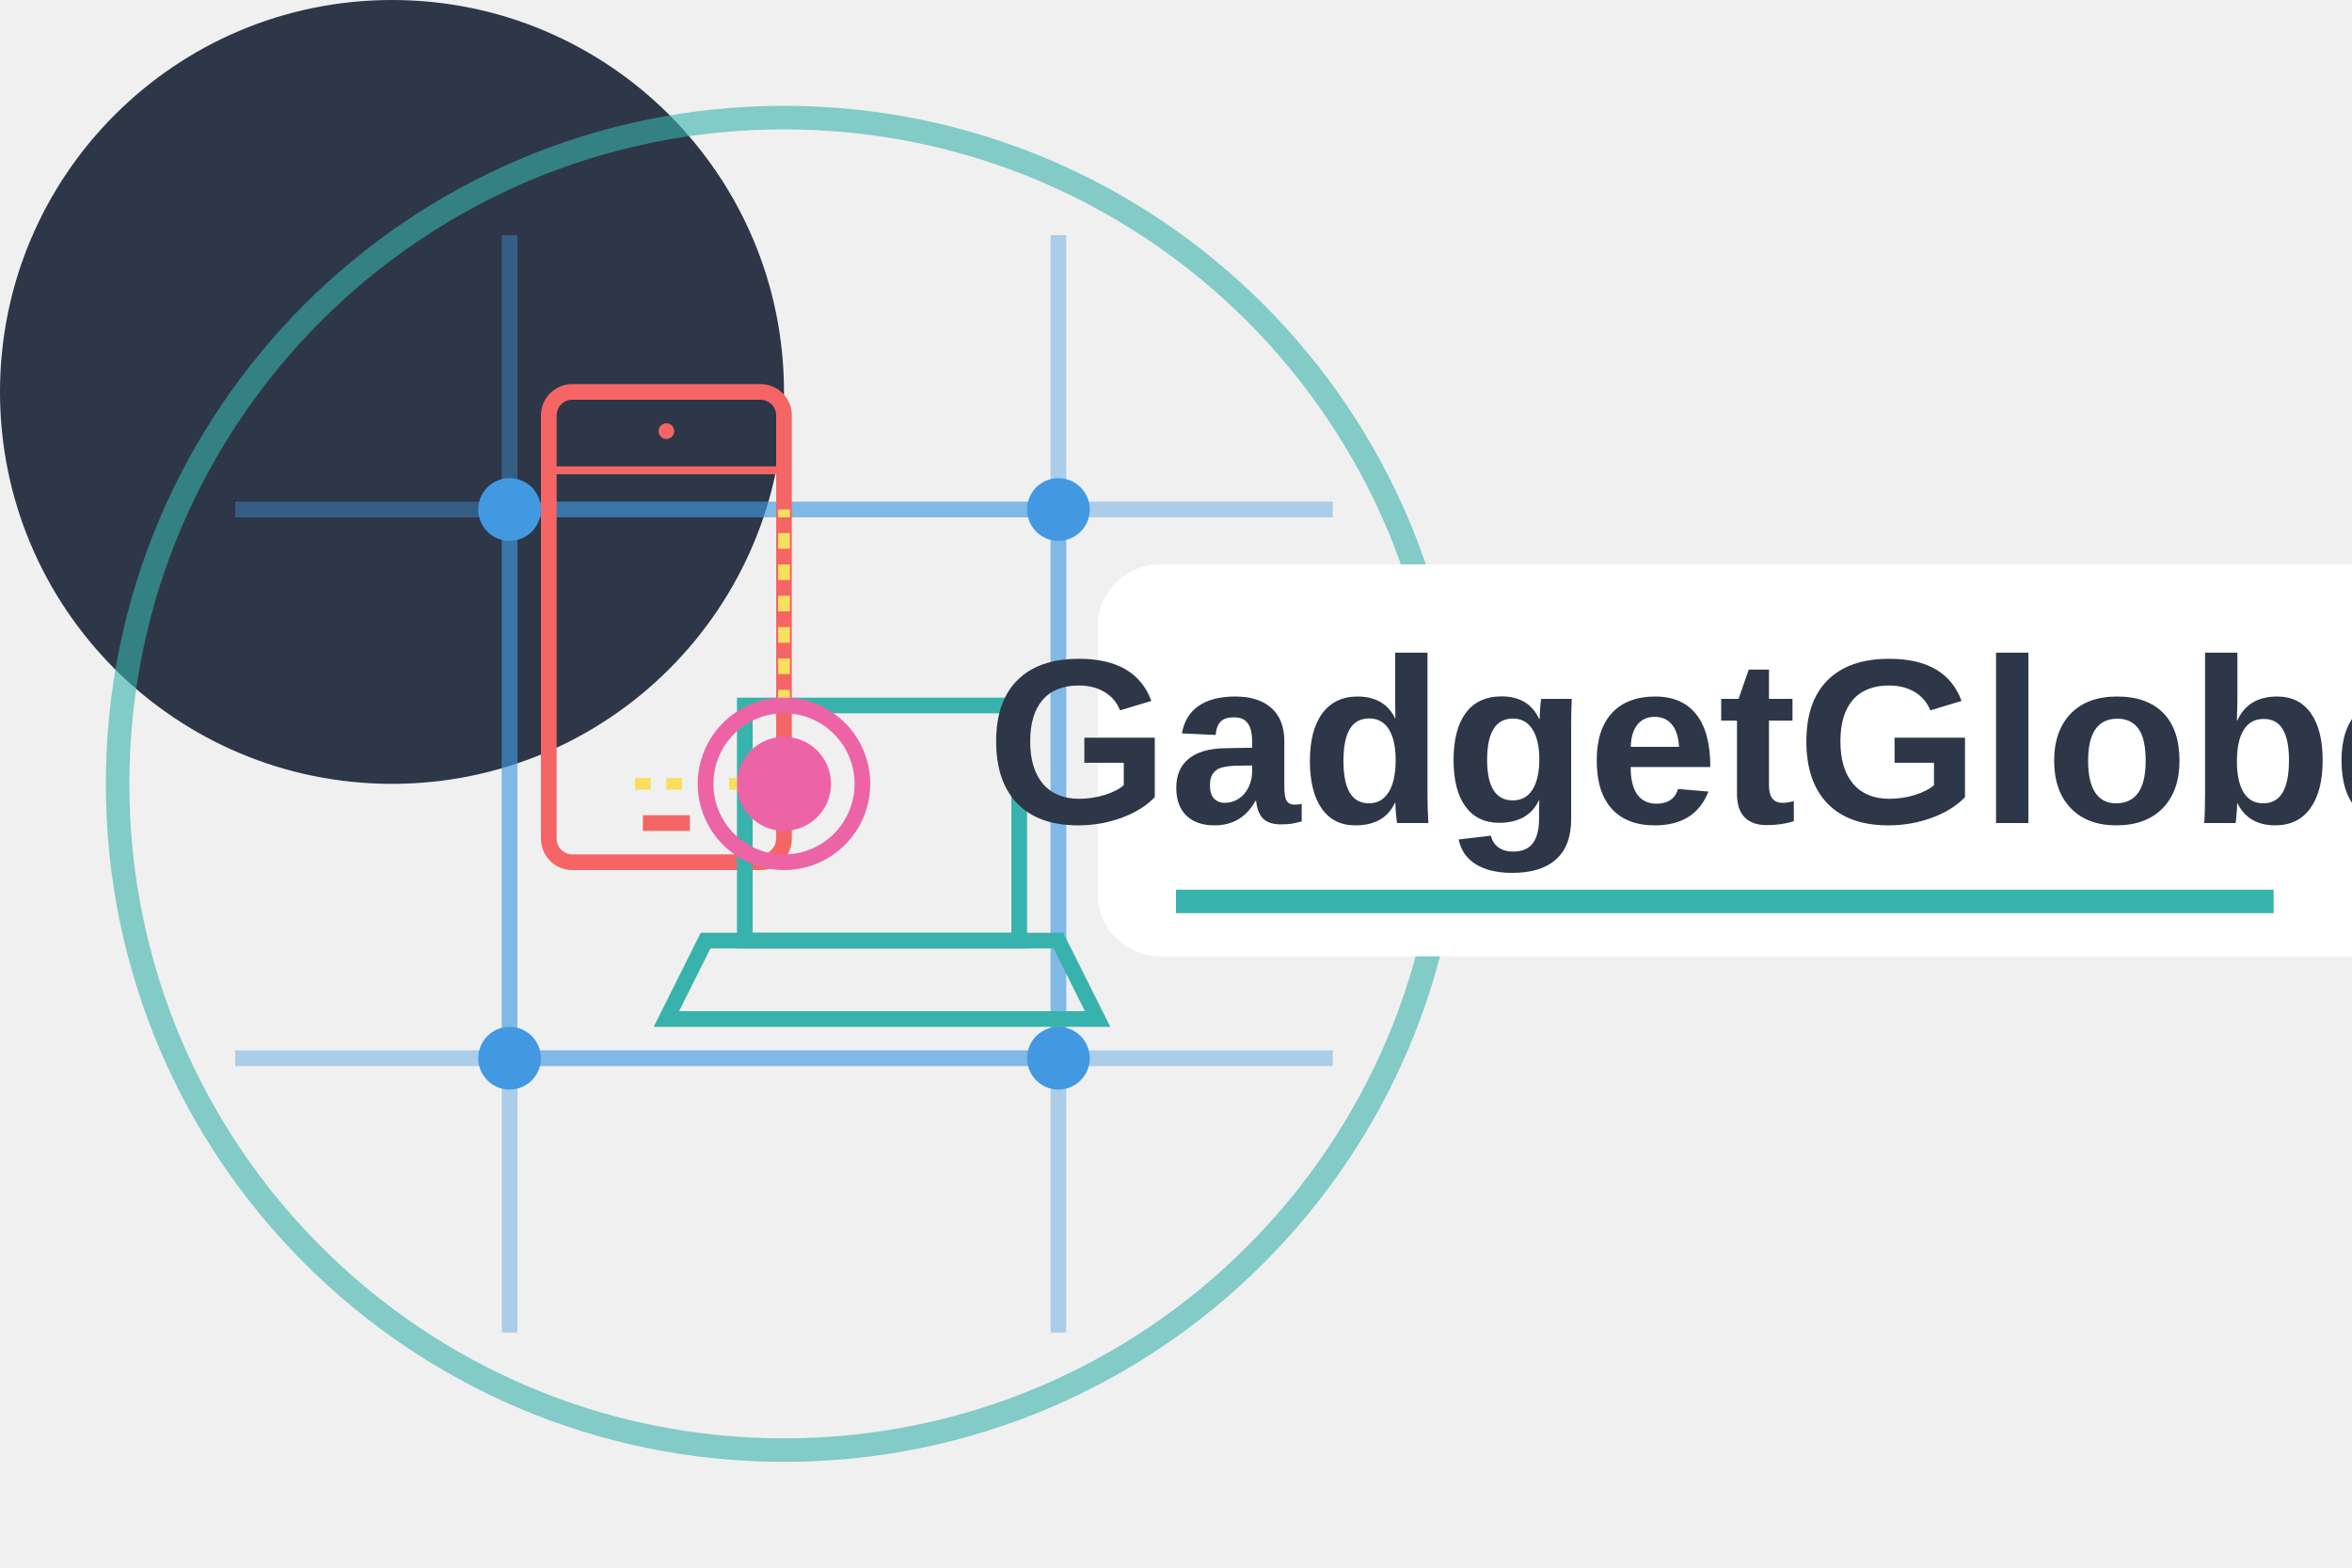
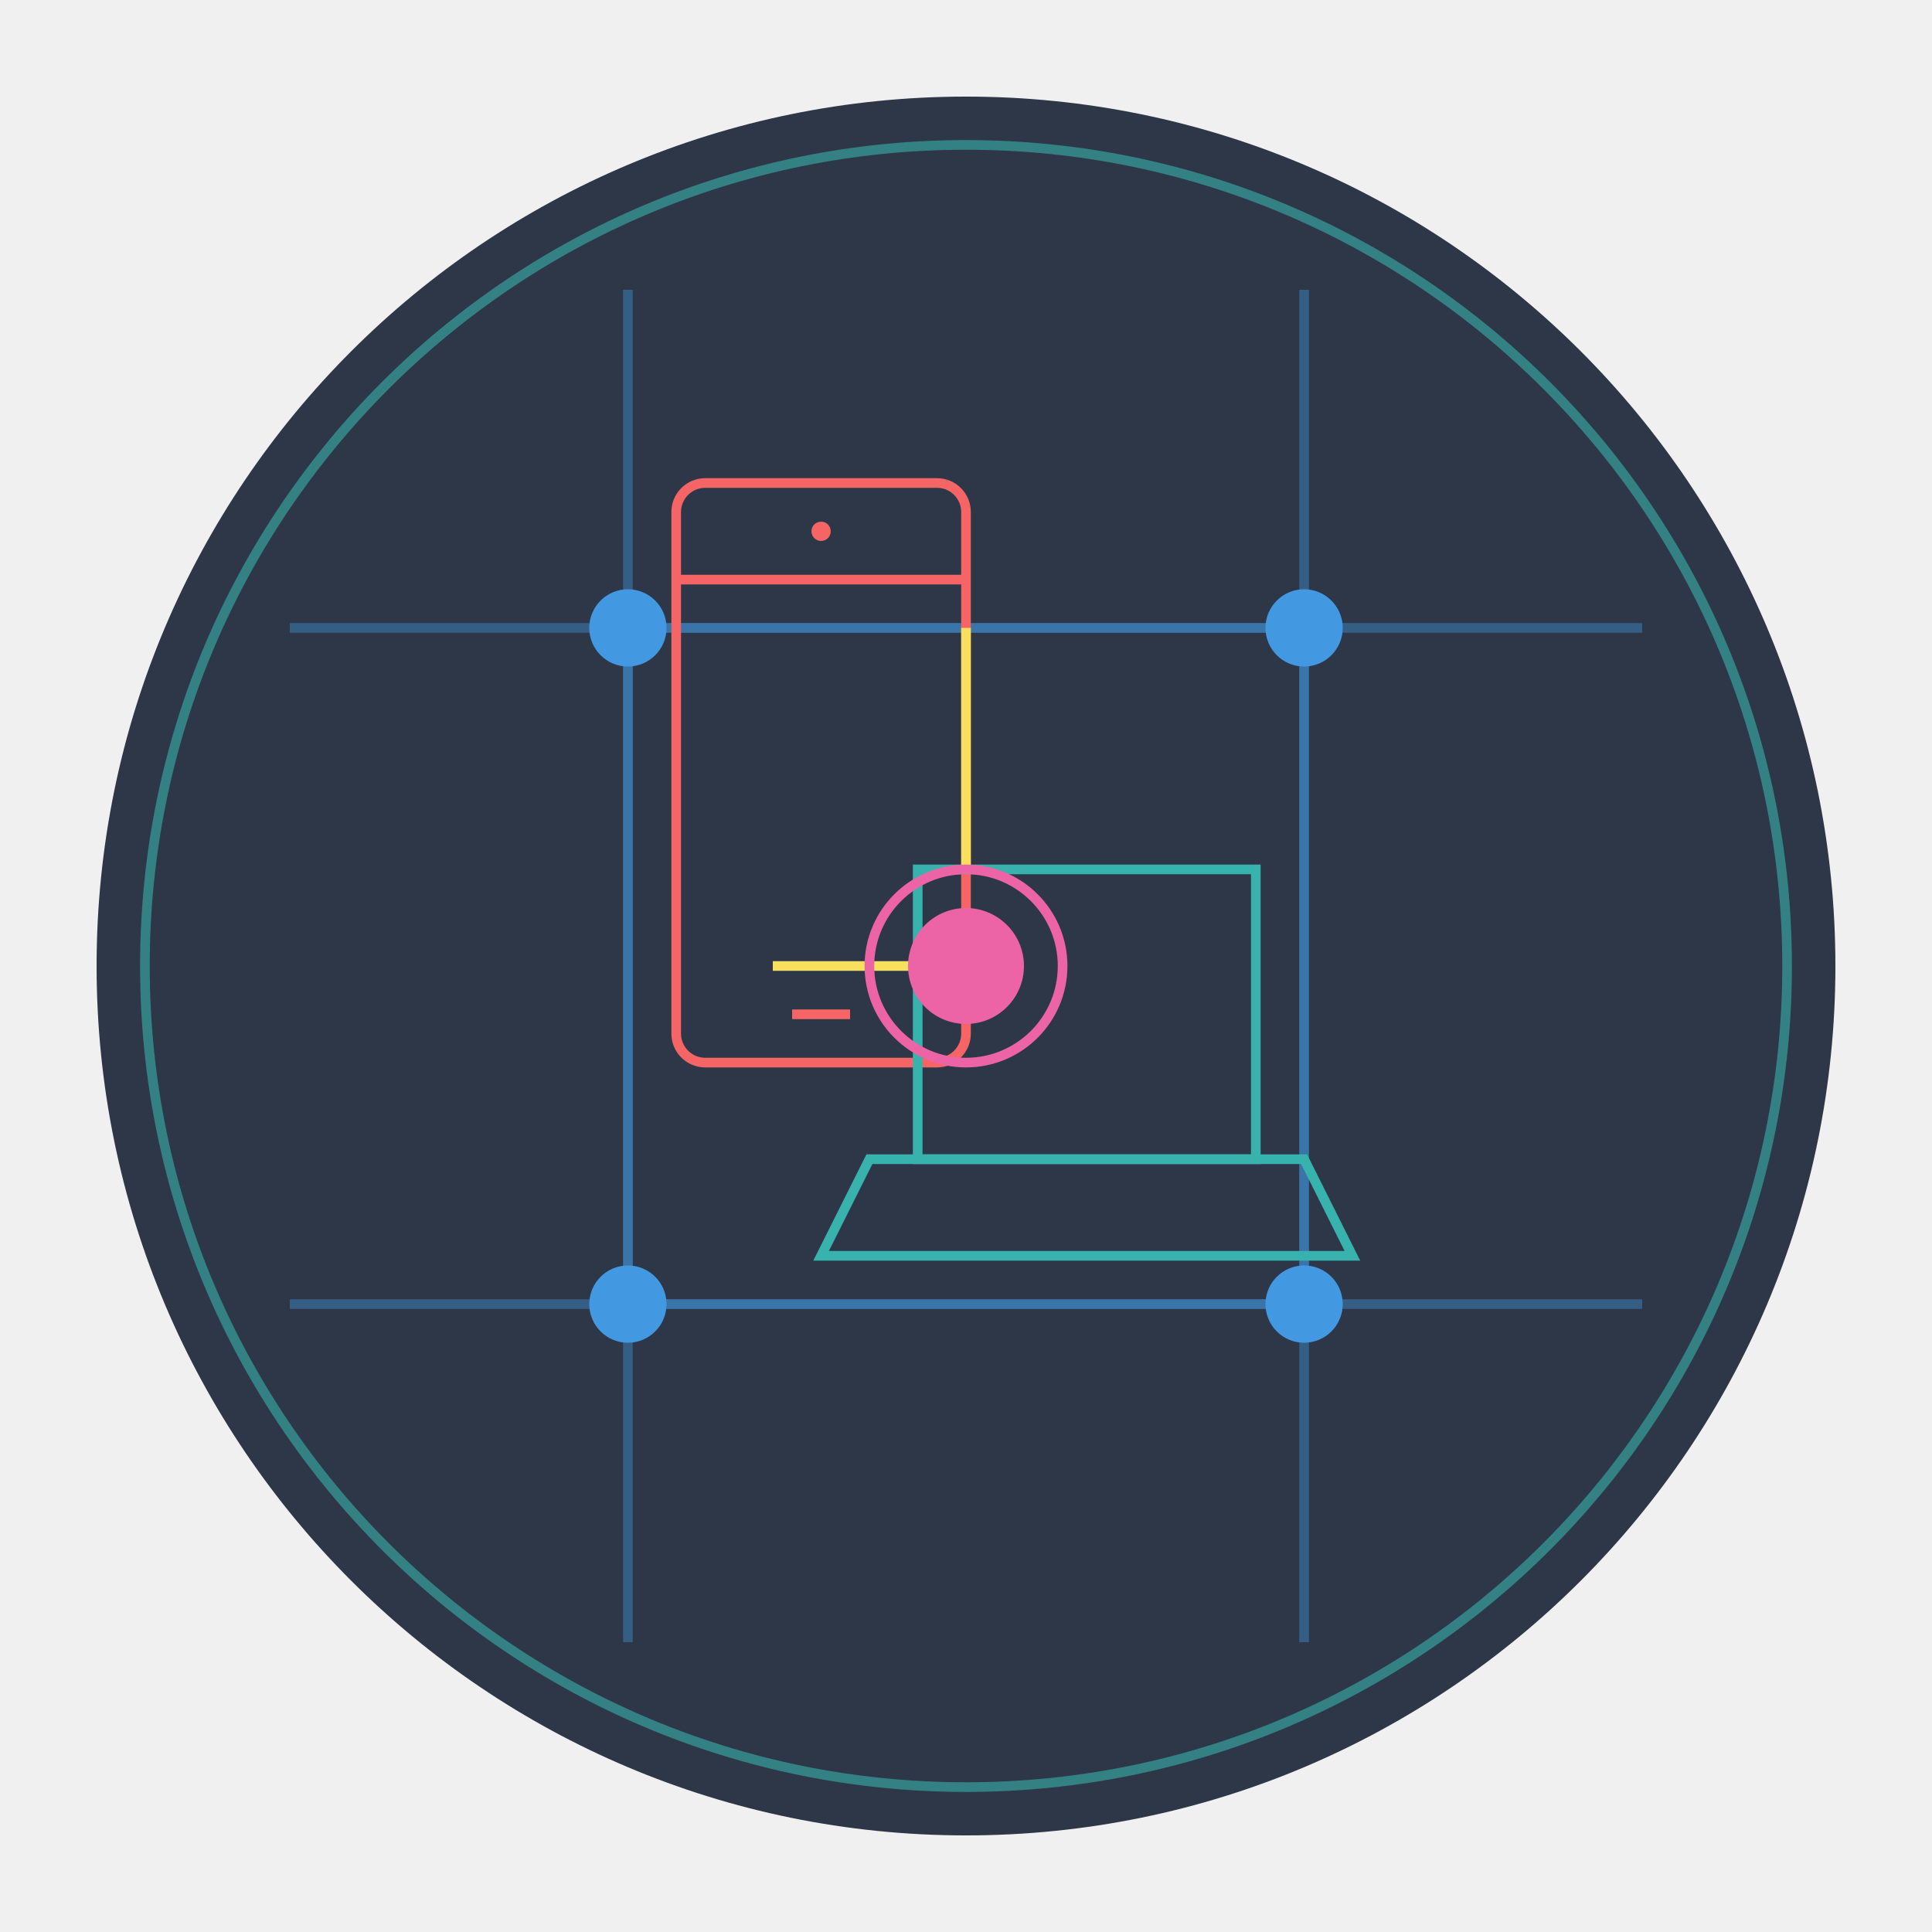
- <svg xmlns="http://www.w3.org/2000/svg" width="150" height="100" viewBox="0 0 300 200">
-   <circle cx="50" cy="50" r="50" fill="#2d3748" />
-   <path d="M30 65 L170 65 M30 135 L170 135 M65 30 L65 170 M135 30 L135 170" stroke="#4299e1" stroke-width="2" opacity="0.4" />
-   <path d="M65 65 L135 65 M65 135 L135 135 M65 65 L65 135 M135 65 L135 135" stroke="#4299e1" stroke-width="2" opacity="0.4" />
+ <svg xmlns="http://www.w3.org/2000/svg" viewBox="0 0 200 200">
+   {/*  */}
+   <circle cx="100" cy="100" r="90" fill="#2d3748" />
+   
+   {/*  */}
+   <path d="M30 65 L170 65 M30 135 L170 135 M65 30 L65 170 M135 30 L135 170" stroke="#4299e1" strokeWidth="2" opacity="0.4" />
+   <path d="M65 65 L135 65 M65 135 L135 135 M65 65 L65 135 M135 65 L135 135" stroke="#4299e1" strokeWidth="2" opacity="0.4" />
+   
+   {/*  */}
  <circle cx="65" cy="65" r="4" fill="#4299e1" />
  <circle cx="135" cy="65" r="4" fill="#4299e1" />
  <circle cx="65" cy="135" r="4" fill="#4299e1" />
  <circle cx="135" cy="135" r="4" fill="#4299e1" />
-   <rect x="70" y="50" width="30" rx="3" ry="3" height="60" stroke="#f56565" stroke-width="2" fill="none" />
-   <line x1="70" y1="60" x2="100" y2="60" stroke="#f56565" stroke-width="1" />
+   
+   {/*  */}
+   <rect x="70" y="50" width="30" rx="3" ry="3" height="60" stroke="#f56565" strokeWidth="2" fill="none" />
+   <line x1="70" y1="60" x2="100" y2="60" stroke="#f56565" strokeWidth="1" />
  <circle cx="85" cy="55" r="1" fill="#f56565" />
-   <line x1="82" y1="105" x2="88" y2="105" stroke="#f56565" stroke-width="2" />
-   <path d="M95 90 L130 90 L130 120 L95 120 Z" stroke="#38b2ac" stroke-width="2" fill="none" />
-   <path d="M90 120 L135 120 L140 130 L85 130 Z" stroke="#38b2ac" stroke-width="2" fill="none" />
-   <path d="M100 90 L100 65" stroke="#f6e05e" stroke-width="1.5" stroke-dasharray="2,2" />
-   <path d="M95 100 L80 100" stroke="#f6e05e" stroke-width="1.5" stroke-dasharray="2,2" />
+   <line x1="82" y1="105" x2="88" y2="105" stroke="#f56565" strokeWidth="2" />
+   
+   {/*  */}
+   <path d="M95 90 L130 90 L130 120 L95 120 Z" stroke="#38b2ac" strokeWidth="2" fill="none" />
+   <path d="M90 120 L135 120 L140 130 L85 130 Z" stroke="#38b2ac" strokeWidth="2" fill="none" />
+   
+   {/*  */}
+   <path d="M100 90 L100 65" stroke="#f6e05e" strokeWidth="1.5" strokeDasharray="2,2" />
+   <path d="M95 100 L80 100" stroke="#f6e05e" strokeWidth="1.5" strokeDasharray="2,2" />
+   
+   {/*  */}
  <circle cx="100" cy="100" r="6" fill="#ed64a6" />
-   <circle cx="100" cy="100" r="10" stroke="#ed64a6" stroke-width="2" fill="none" />
-   <circle cx="100" cy="100" r="85" stroke="#38b2ac" stroke-width="3" fill="none" opacity="0.6" />
-   <rect x="140" y="72" width="180" height="50" rx="8" fill="#ffffff" />
-   <text x="220" y="105" text-anchor="middle" font-family="Arial, sans-serif" font-weight="bold" font-size="30" fill="#2d3748">GadgetGlobe</text>
-   <path d="M150 115 L290 115" stroke="#38b2ac" stroke-width="3" />
+   <circle cx="100" cy="100" r="10" stroke="#ed64a6" strokeWidth="2" fill="none" />
+   
+   {/*  */}
+   <circle cx="100" cy="100" r="85" stroke="#38b2ac" strokeWidth="3" fill="none" opacity="0.6" />
</svg>
